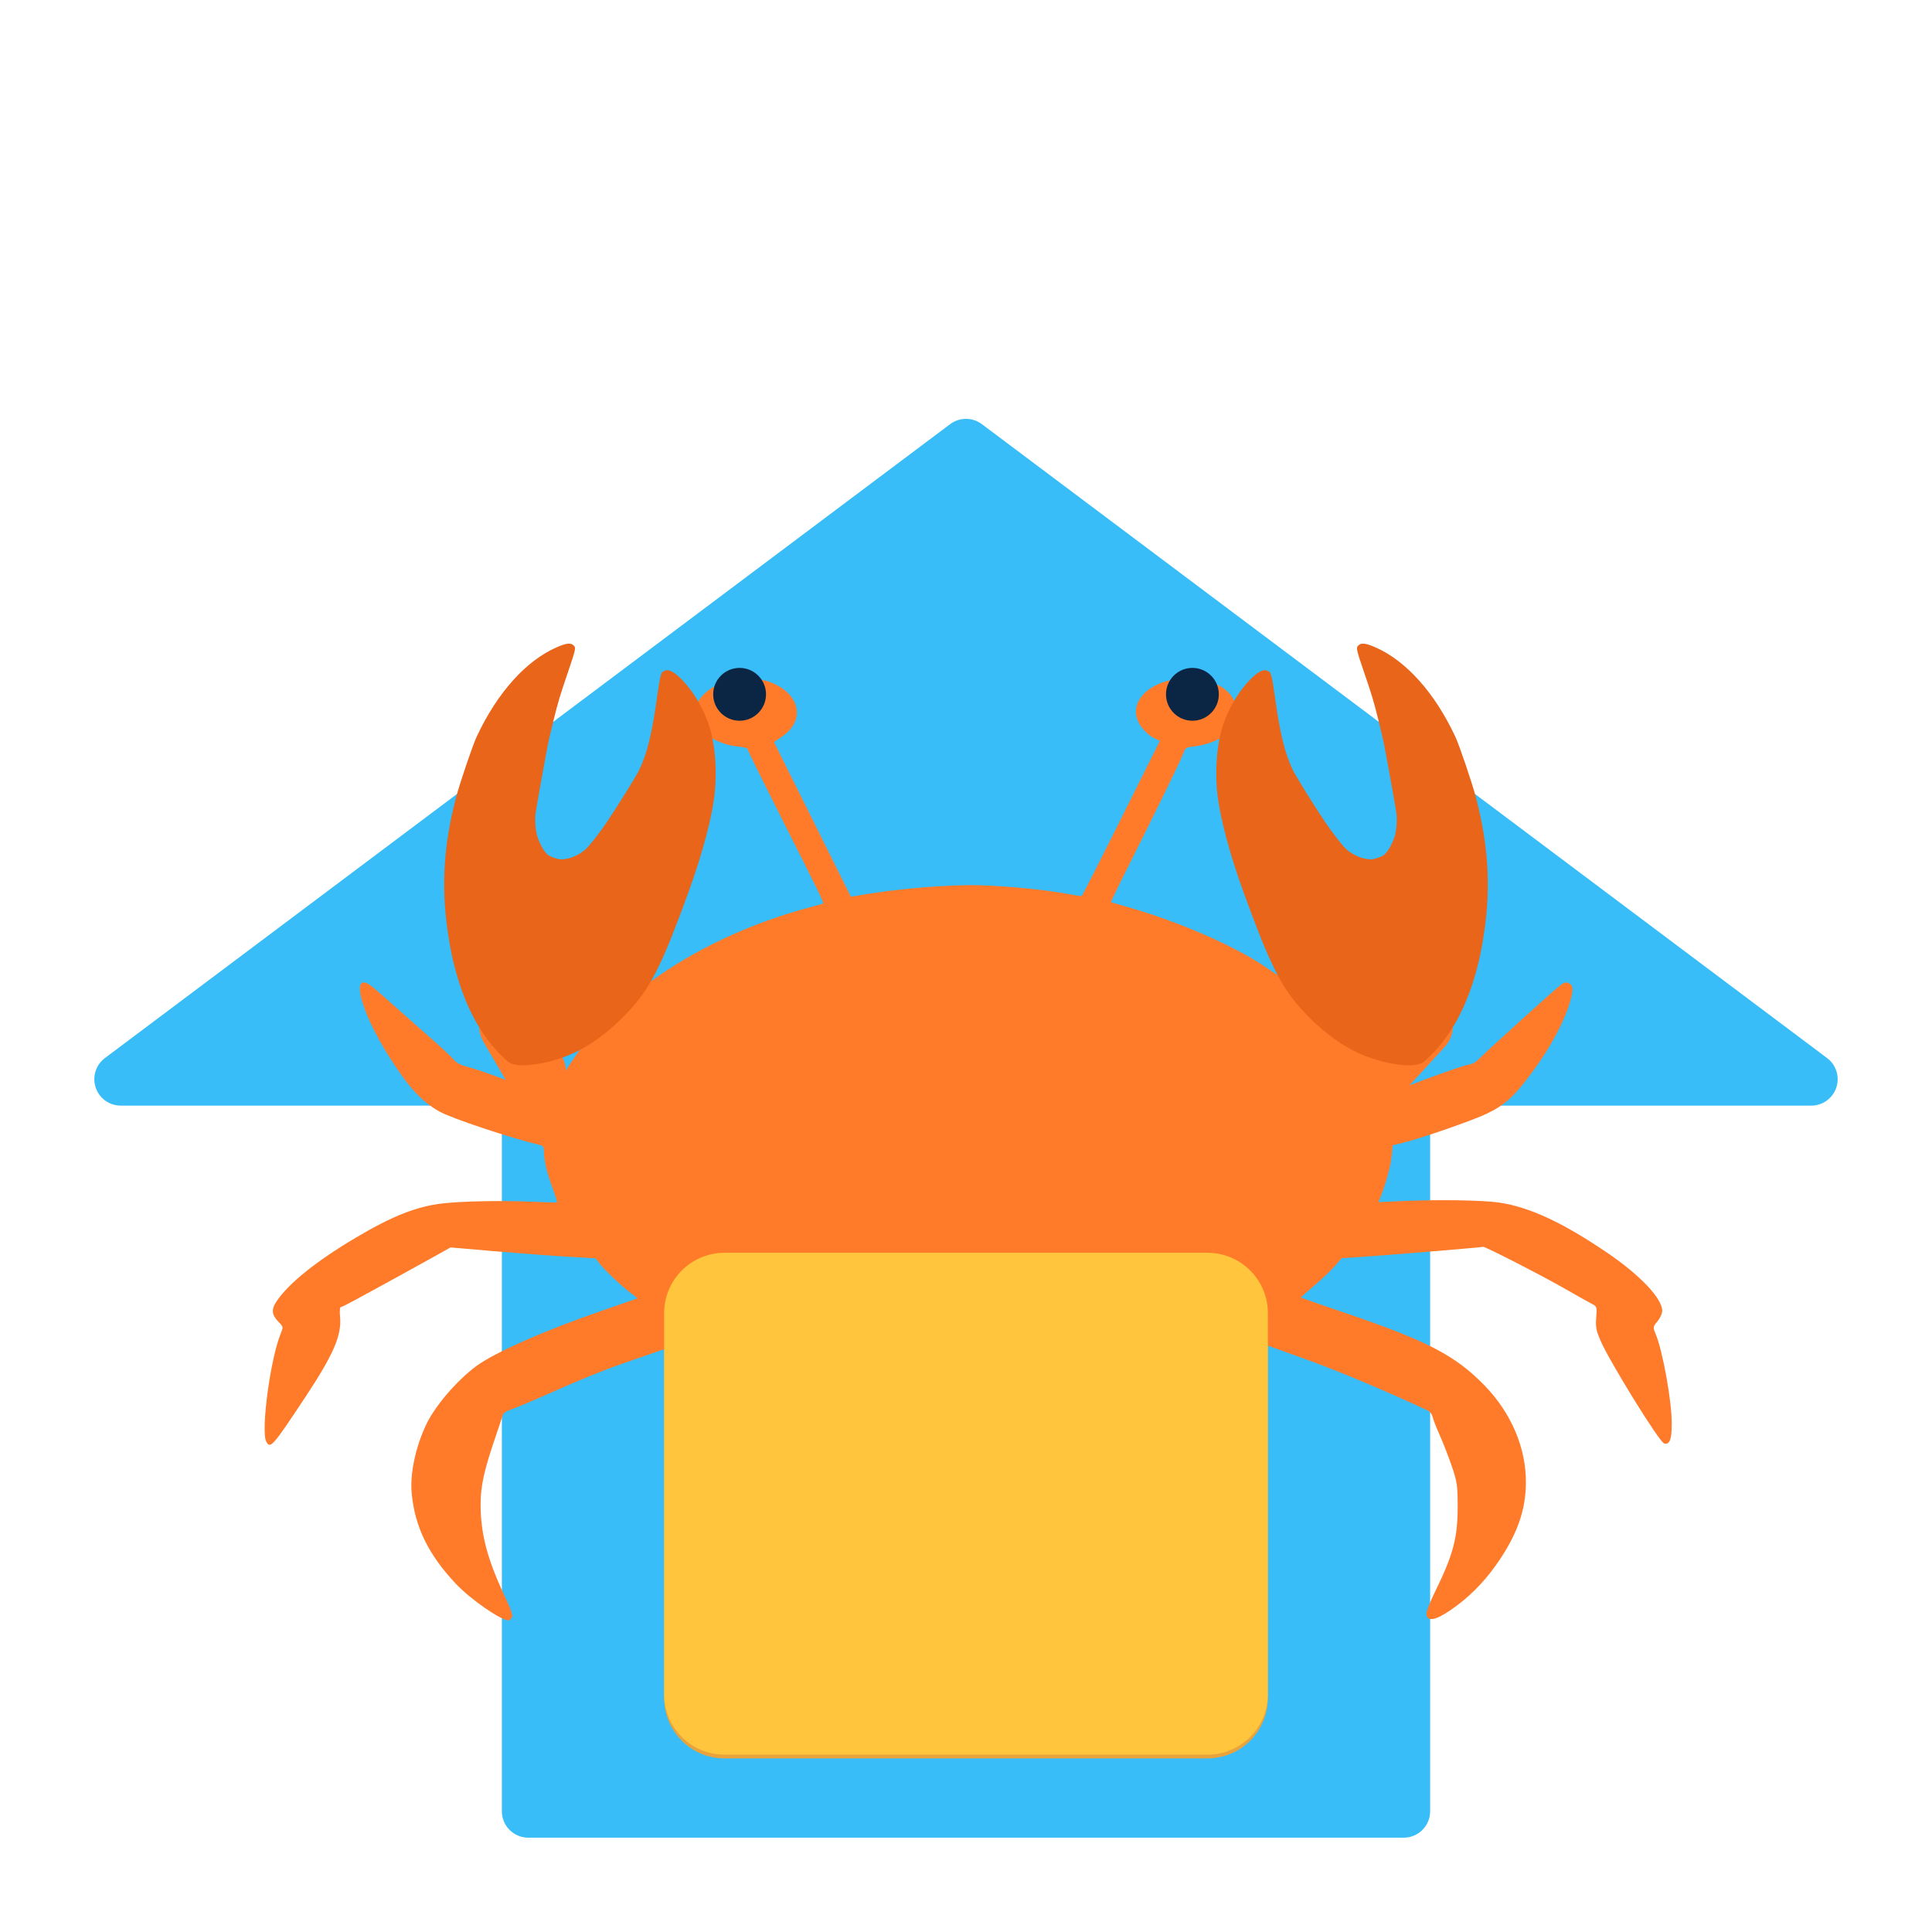
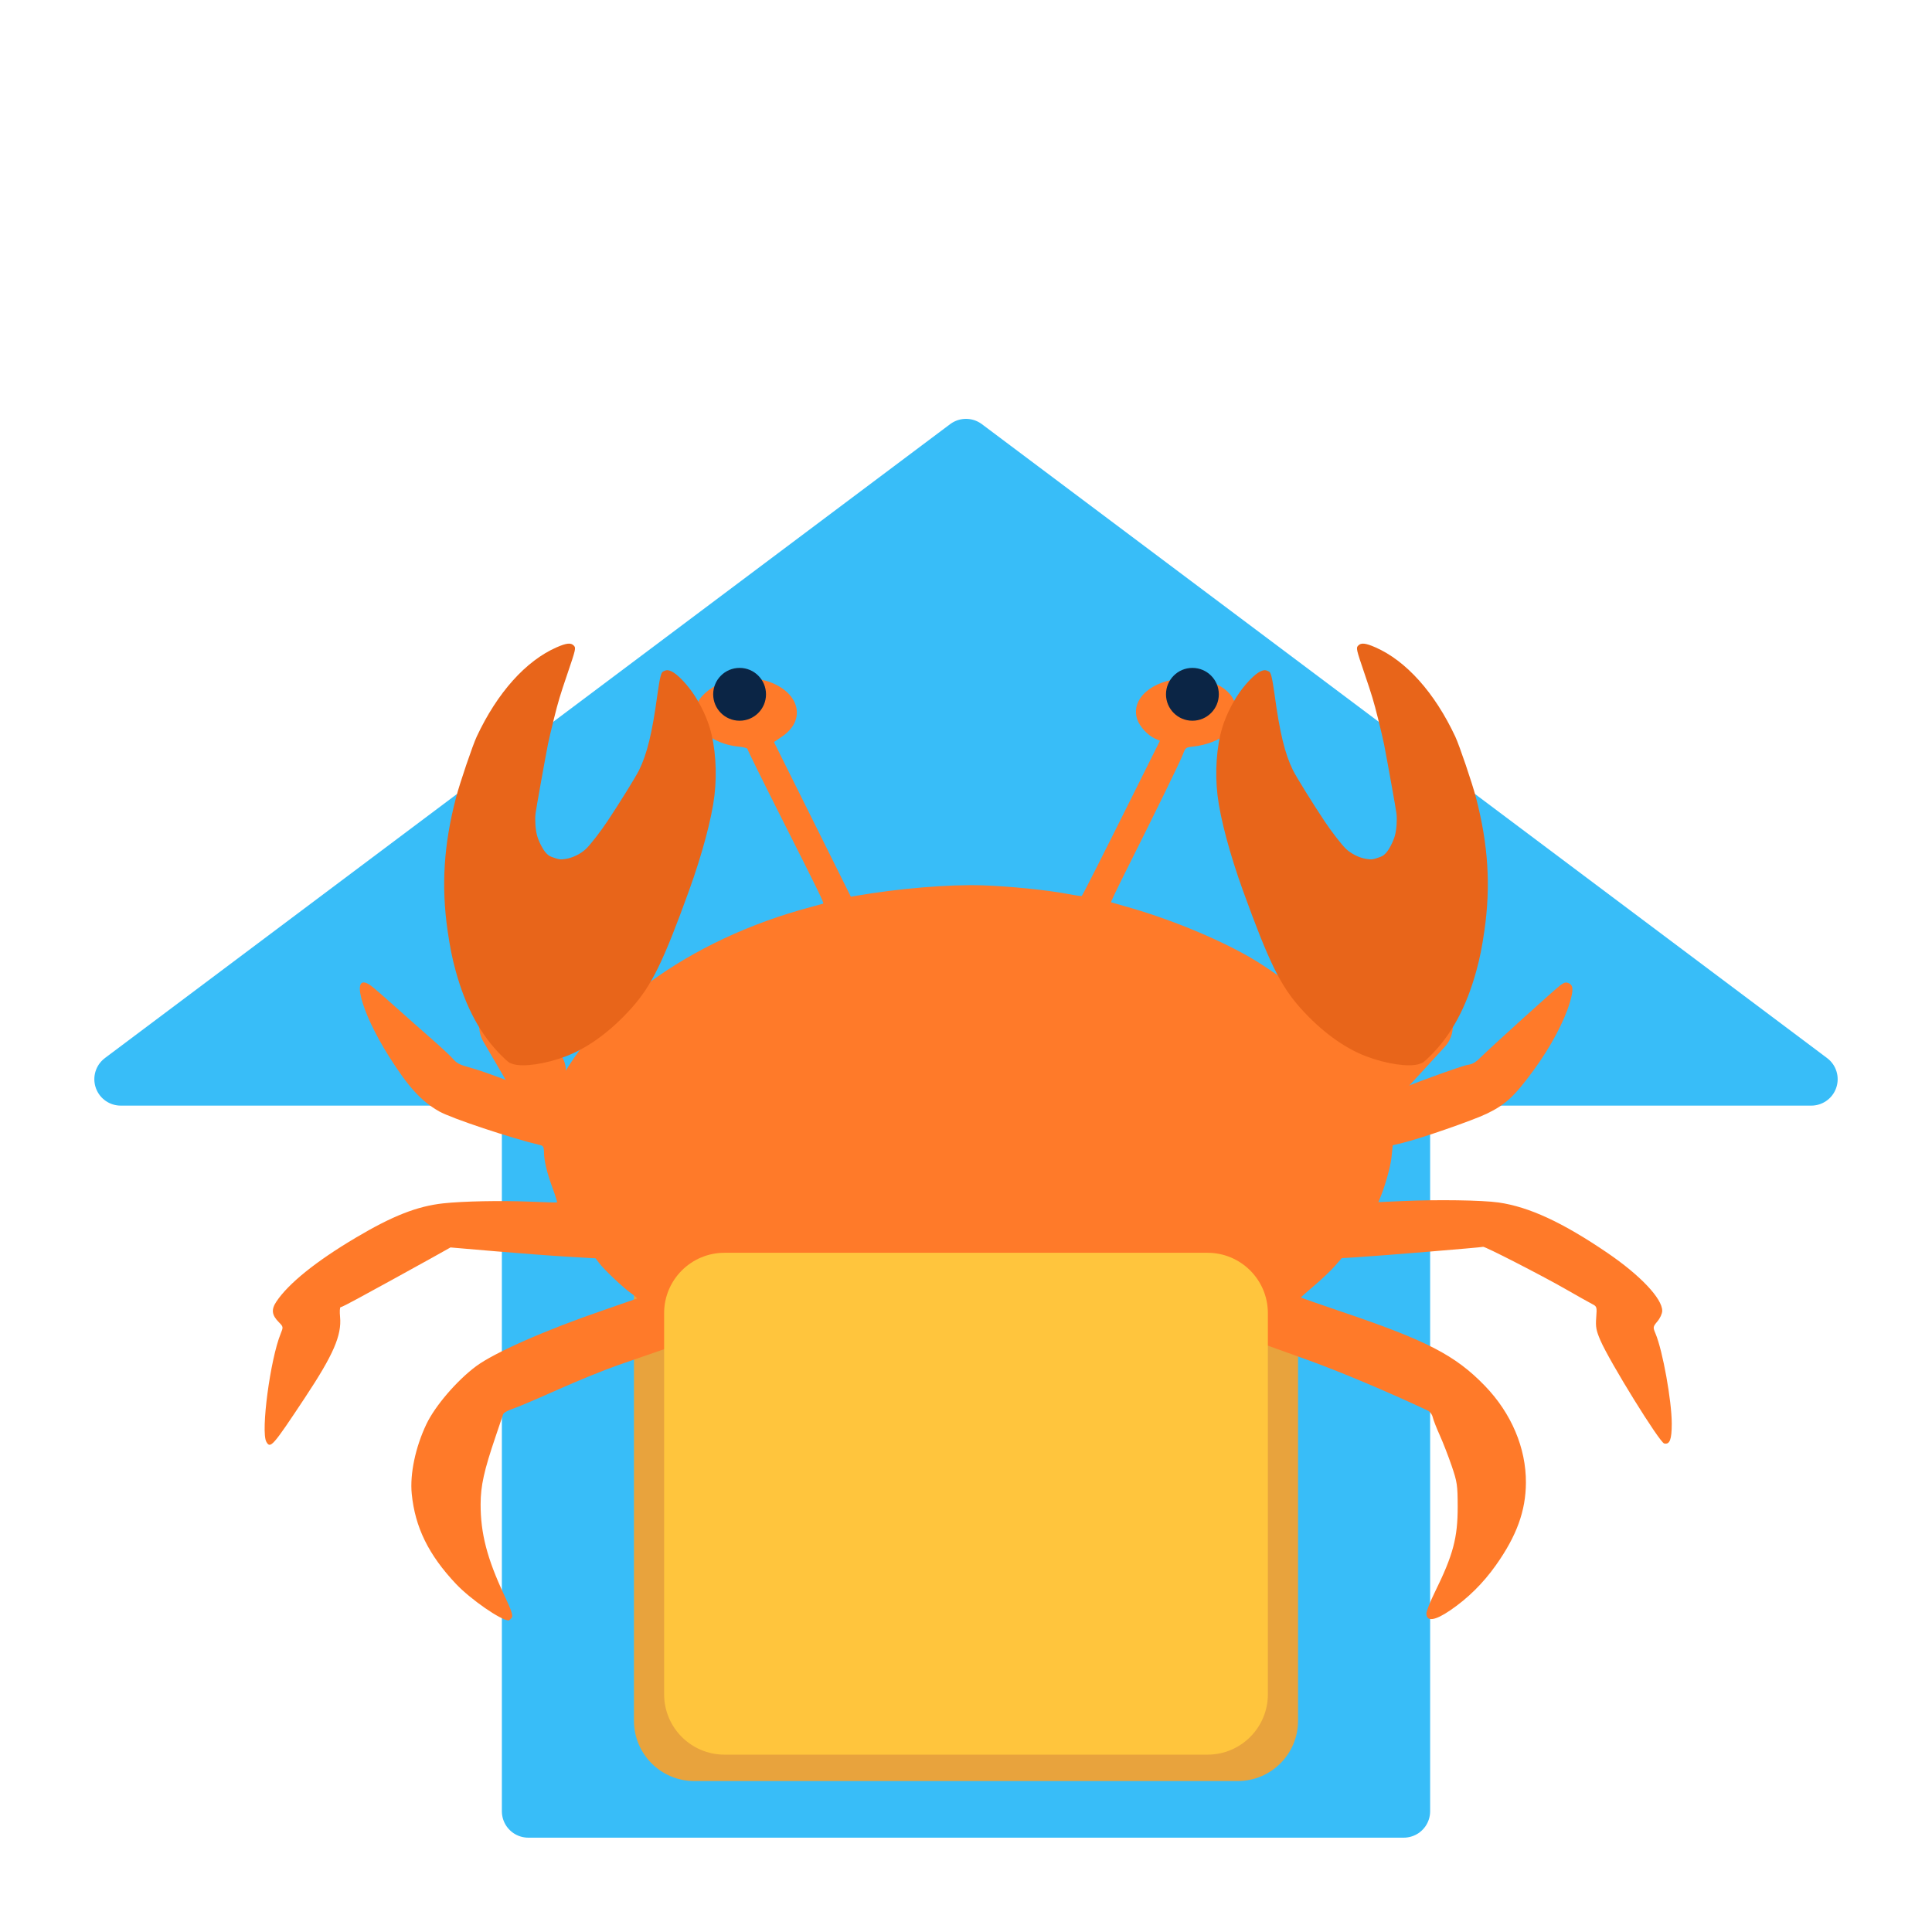
<svg xmlns="http://www.w3.org/2000/svg" viewBox="0 0 512 512" width="512" height="512">
  <path d="M256 118 L480 286 H372 V480 H140 V286 H32 Z" fill="#38BDF8" stroke="#38BDF8" stroke-width="14" stroke-linejoin="round" />
  <rect x="176" y="279" width="70" height="46" rx="12" fill="#E8A33D" />
-   <rect x="176" y="307" width="160" height="159" rx="16" fill="#E8A33D" />
+   <rect x="168" y="307" width="176" height="165" rx="16" fill="#E8A33D" />
  <g fill="#FF7A29" transform="translate(-2.0,132.9) scale(0.504,0.3444)">
    <path d="M 385.462 138.366 C 379.171 141.295, 372.670 148.536, 371.011 154.462 C 369.417 160.155, 370.091 169.384, 372.461 174.320 C 376.090 181.881, 383.914 187.478, 392.497 188.655 C 395.017 189, 397 189.805, 397 190.484 C 397 191.150, 405.365 215.951, 415.588 245.598 C 434.707 301.039, 437.365 309.029, 436.818 309.430 C 436.643 309.559, 433.800 310.711, 430.500 311.990 C 366.087 336.965, 313.856 392.911, 294.429 457.738 C 294.363 457.959, 275.367 448.061, 261.500 440.580 C 258.200 438.800, 253.025 436.357, 250 435.151 C 245.755 433.460, 243.998 432.083, 242.301 429.120 C 241.091 427.007, 235.910 419.929, 230.788 413.390 C 225.666 406.850, 217.024 395.650, 211.582 388.500 C 206.141 381.350, 200.550 374.262, 199.158 372.750 C 187.944 360.570, 193.332 391.879, 208.494 427 C 218.707 450.657, 225.407 461.394, 234.912 469.332 C 241.183 474.570, 272.891 490.027, 288.250 495.333 C 289.587 495.794, 290.002 497.066, 290.008 500.719 C 290.018 507.229, 291.548 516.507, 294.639 528.802 C 296.064 534.468, 297.065 539.223, 296.865 539.368 C 296.664 539.514, 290.200 539.240, 282.500 538.760 C 267.511 537.825, 247.349 538.411, 236.975 540.081 C 223.284 542.286, 210.353 549.727, 191 566.536 C 170.154 584.642, 155.713 601.648, 149.314 615.626 C 146.491 621.792, 146.838 626.009, 150.628 631.594 C 152.941 635.002, 152.972 635.294, 151.567 640.310 C 146.085 659.878, 141.017 715.653, 144.006 723.516 C 146.141 729.131, 147.301 727.193, 164.362 689.500 C 179.264 656.580, 183.691 641.674, 182.781 627.495 C 182.517 623.373, 182.638 620, 183.050 620 C 183.462 620, 187.584 616.962, 192.210 613.250 C 196.836 609.538, 205.319 602.753, 211.060 598.173 C 216.802 593.593, 225.853 586.280, 231.173 581.921 L 240.846 573.997 264.460 576.953 C 277.448 578.580, 294.618 580.466, 302.614 581.145 L 317.154 582.381 318.971 585.940 C 321.545 590.982, 331.523 604.808, 335.779 609.232 C 337.754 611.284, 339.174 613.113, 338.935 613.297 C 338.696 613.480, 330.721 617.537, 321.214 622.311 C 290.891 637.538, 263.891 654.938, 254.255 665.464 C 244.108 676.547, 232.734 695.965, 228.167 710 C 222.413 727.684, 219.444 748.299, 220.461 763.500 C 222.189 789.296, 229.299 810.516, 243.704 832.870 C 251.337 844.713, 267.380 861, 271.415 861 C 271.698 861, 272.411 860.101, 272.999 859.002 C 273.849 857.413, 273.043 853.808, 269.059 841.390 C 260.102 813.468, 256.639 793.916, 256.682 771.500 C 256.710 757.347, 258.484 745.638, 264.564 719.500 C 266.483 711.250, 268.250 703.585, 268.491 702.466 C 268.750 701.266, 270.793 699.527, 273.476 698.224 C 275.977 697.009, 286.612 690.397, 297.110 683.531 C 307.608 676.665, 321.891 668.157, 328.849 664.625 C 335.807 661.092, 348.047 654.887, 356.049 650.836 L 370.598 643.470 379.549 649.271 C 402.879 664.390, 434.871 677.472, 462.071 683.014 C 485.105 687.709, 520.167 689.441, 541.500 686.939 C 580.997 682.306, 615.172 670.020, 646.363 649.237 C 653.342 644.587, 657.666 642.290, 658.382 642.853 C 659.459 643.700, 664.647 646.473, 690.500 660.017 C 707.751 669.055, 732.751 684.426, 754.613 699.436 C 755.874 700.302, 756.977 702.452, 757.347 704.767 C 757.688 706.902, 759.348 713.115, 761.036 718.574 C 762.723 724.033, 765.524 734.575, 767.259 742 C 770.174 754.474, 770.416 756.868, 770.437 773.500 C 770.468 797.352, 768.037 810.718, 758.530 838.958 C 756.039 846.360, 754 853.871, 754 855.649 C 754 862.151, 758.426 861.308, 766.492 853.268 C 775.798 843.991, 783.798 832.427, 790.542 818.500 C 801.458 795.959, 806.241 776.706, 806.317 755 C 806.410 728.313, 798.661 701.559, 784.733 680.478 C 769.184 656.944, 754.138 645.561, 709.250 623.375 C 697.563 617.599, 688 612.695, 688 612.478 C 688 612.261, 691.188 608.128, 695.084 603.292 C 698.980 598.456, 703.811 591.740, 705.820 588.367 L 709.472 582.233 716.986 581.575 C 728.627 580.554, 783.374 573.959, 783.809 573.525 C 784.439 572.894, 814.562 595.480, 827 605.909 C 833.325 611.212, 839.675 616.433, 841.111 617.510 C 843.640 619.407, 843.708 619.736, 843.277 627.984 C 842.904 635.124, 843.260 637.951, 845.480 645.484 C 850.341 661.983, 876.568 724.023, 879.028 724.843 C 881.959 725.820, 883 721.812, 882.999 709.559 C 882.997 692.105, 878.237 653.429, 874.481 640.350 C 873.048 635.358, 873.079 635.066, 875.489 630.850 C 876.900 628.381, 877.981 624.891, 877.988 622.779 C 878.019 613.305, 866.398 595.344, 849.088 578.109 C 825.583 554.707, 807.960 542.774, 791.930 539.407 C 783.308 537.596, 759.702 537.090, 741.116 538.318 L 728.731 539.136 729.406 536.818 C 732.184 527.283, 735.128 512.017, 735.652 504.435 L 736.277 495.371 741.389 493.577 C 750.732 490.298, 778.394 476.259, 785.763 471.057 C 795.625 464.095, 800.293 457.750, 810.375 437.609 C 819.322 419.734, 826.445 400.196, 829.465 385.248 C 831.385 375.748, 831.211 372.147, 828.761 370.613 C 827.367 369.740, 826.546 370.018, 824.628 372.012 C 822.050 374.691, 787.478 420.457, 782.207 428.169 C 779.868 431.590, 778.145 433.016, 775.758 433.504 C 772.540 434.162, 743.599 449.626, 735.130 455.212 C 732.727 456.797, 730.670 457.960, 730.559 457.797 C 730.449 457.634, 729.815 455.050, 729.152 452.056 C 725.377 435.020, 709.458 404.776, 693.593 384.500 C 685.565 374.240, 669.933 357.989, 660.695 350.300 C 642.913 335.500, 618.065 320.704, 595.500 311.478 C 591.650 309.904, 588.351 308.515, 588.168 308.393 C 587.986 308.270, 591.514 297.444, 596.008 284.335 C 611.695 238.581, 624.748 199.461, 626.032 194.352 C 627.281 189.382, 627.467 189.182, 631.413 188.571 C 638.285 187.508, 645.704 183.296, 648.845 178.675 C 652.770 172.901, 654 168.759, 654 161.318 C 654 145.776, 642.098 135.080, 626.078 136.227 C 609.695 137.399, 598.429 151.934, 601.896 167.426 C 603.194 173.224, 607.404 179.908, 611.414 182.536 L 613.868 184.143 600.526 223.322 C 582.638 275.850, 573.194 303.140, 572.748 303.585 C 572.546 303.788, 569.257 303.076, 565.440 302.003 C 554.660 298.974, 534.798 296.042, 520.500 295.369 C 502.881 294.539, 476.355 297.768, 453.932 303.472 L 451.364 304.126 431.150 244.621 L 410.936 185.116 415.312 180.741 C 428.384 167.669, 424.127 145.822, 407 138.079 C 400.668 135.216, 391.978 135.331, 385.462 138.366" />
  </g>
  <rect x="176" y="332" width="160" height="133" rx="16" fill="#FFC53D" />
  <g stroke="#FF7A29" stroke-width="16" stroke-linecap="round">
    <line x1="142" y1="284" x2="135" y2="272" />
    <line x1="366" y1="284" x2="377" y2="272" />
  </g>
  <g fill="#E8651A" transform="translate(33,-62) rotate(-72 100 322) translate(48.0,242.4) scale(0.1688)">
    <path d="M 560 314.076 C 483.768 318.510, 420.715 334.684, 356.694 366.225 C 333.385 377.708, 318.172 386.270, 301 397.568 C 251.168 430.355, 216.846 466.498, 196.195 507.934 C 189.792 520.783, 189.502 521.676, 189.552 528.434 C 189.676 545.154, 205.550 577.232, 226.700 603.500 C 250.292 632.801, 286.518 658.814, 331 678.393 C 373.978 697.310, 414.908 703.127, 533 707.103 C 593.897 709.153, 652.607 706.060, 688.500 698.910 C 724.745 691.690, 761.992 676.622, 787.500 658.859 C 805.650 646.221, 825.001 626.545, 836.697 608.837 C 847.111 593.069, 853 579.766, 853 572.009 C 853 567.919, 852.479 566.449, 850.077 563.766 C 847.288 560.649, 846.843 560.506, 840.327 560.629 C 836.572 560.700, 823.375 562.600, 811 564.851 C 751.886 575.603, 717.535 578.203, 689.358 574.057 C 677.568 572.323, 629.875 560.604, 597.352 551.451 C 579.354 546.386, 555.134 537.705, 546.841 533.347 C 536.604 527.968, 526.364 517.539, 521.342 507.378 C 517.738 500.085, 517.501 499.044, 517.509 490.552 C 517.517 482.525, 517.845 480.878, 520.400 476.006 C 523.819 469.485, 534.127 458.985, 542.500 453.493 C 550.506 448.242, 564.664 442.519, 574.500 440.559 C 581.318 439.200, 648.028 429.995, 683.500 425.519 C 689.550 424.755, 708.675 423.150, 726 421.951 C 753.305 420.062, 762.816 419.845, 797.420 420.324 C 840.024 420.913, 841.440 420.783, 843.970 416.055 C 847.006 410.383, 844.180 404.018, 833.067 391.500 C 798.020 352.020, 736.577 324.849, 661 315.409 C 645.952 313.529, 583.554 312.706, 560 314.076" />
  </g>
  <g fill="#E8651A" transform="translate(512,0) scale(-1,1) translate(33,-62) rotate(-72 100 322) translate(48.0,242.4) scale(0.1688)">
    <path d="M 560 314.076 C 483.768 318.510, 420.715 334.684, 356.694 366.225 C 333.385 377.708, 318.172 386.270, 301 397.568 C 251.168 430.355, 216.846 466.498, 196.195 507.934 C 189.792 520.783, 189.502 521.676, 189.552 528.434 C 189.676 545.154, 205.550 577.232, 226.700 603.500 C 250.292 632.801, 286.518 658.814, 331 678.393 C 373.978 697.310, 414.908 703.127, 533 707.103 C 593.897 709.153, 652.607 706.060, 688.500 698.910 C 724.745 691.690, 761.992 676.622, 787.500 658.859 C 805.650 646.221, 825.001 626.545, 836.697 608.837 C 847.111 593.069, 853 579.766, 853 572.009 C 853 567.919, 852.479 566.449, 850.077 563.766 C 847.288 560.649, 846.843 560.506, 840.327 560.629 C 836.572 560.700, 823.375 562.600, 811 564.851 C 751.886 575.603, 717.535 578.203, 689.358 574.057 C 677.568 572.323, 629.875 560.604, 597.352 551.451 C 579.354 546.386, 555.134 537.705, 546.841 533.347 C 536.604 527.968, 526.364 517.539, 521.342 507.378 C 517.738 500.085, 517.501 499.044, 517.509 490.552 C 517.517 482.525, 517.845 480.878, 520.400 476.006 C 523.819 469.485, 534.127 458.985, 542.500 453.493 C 550.506 448.242, 564.664 442.519, 574.500 440.559 C 581.318 439.200, 648.028 429.995, 683.500 425.519 C 689.550 424.755, 708.675 423.150, 726 421.951 C 753.305 420.062, 762.816 419.845, 797.420 420.324 C 840.024 420.913, 841.440 420.783, 843.970 416.055 C 847.006 410.383, 844.180 404.018, 833.067 391.500 C 798.020 352.020, 736.577 324.849, 661 315.409 C 645.952 313.529, 583.554 312.706, 560 314.076" />
  </g>
  <circle cx="196" cy="184" r="7" fill="#0B2545" />
  <circle cx="316" cy="184" r="7" fill="#0B2545" />
</svg>
